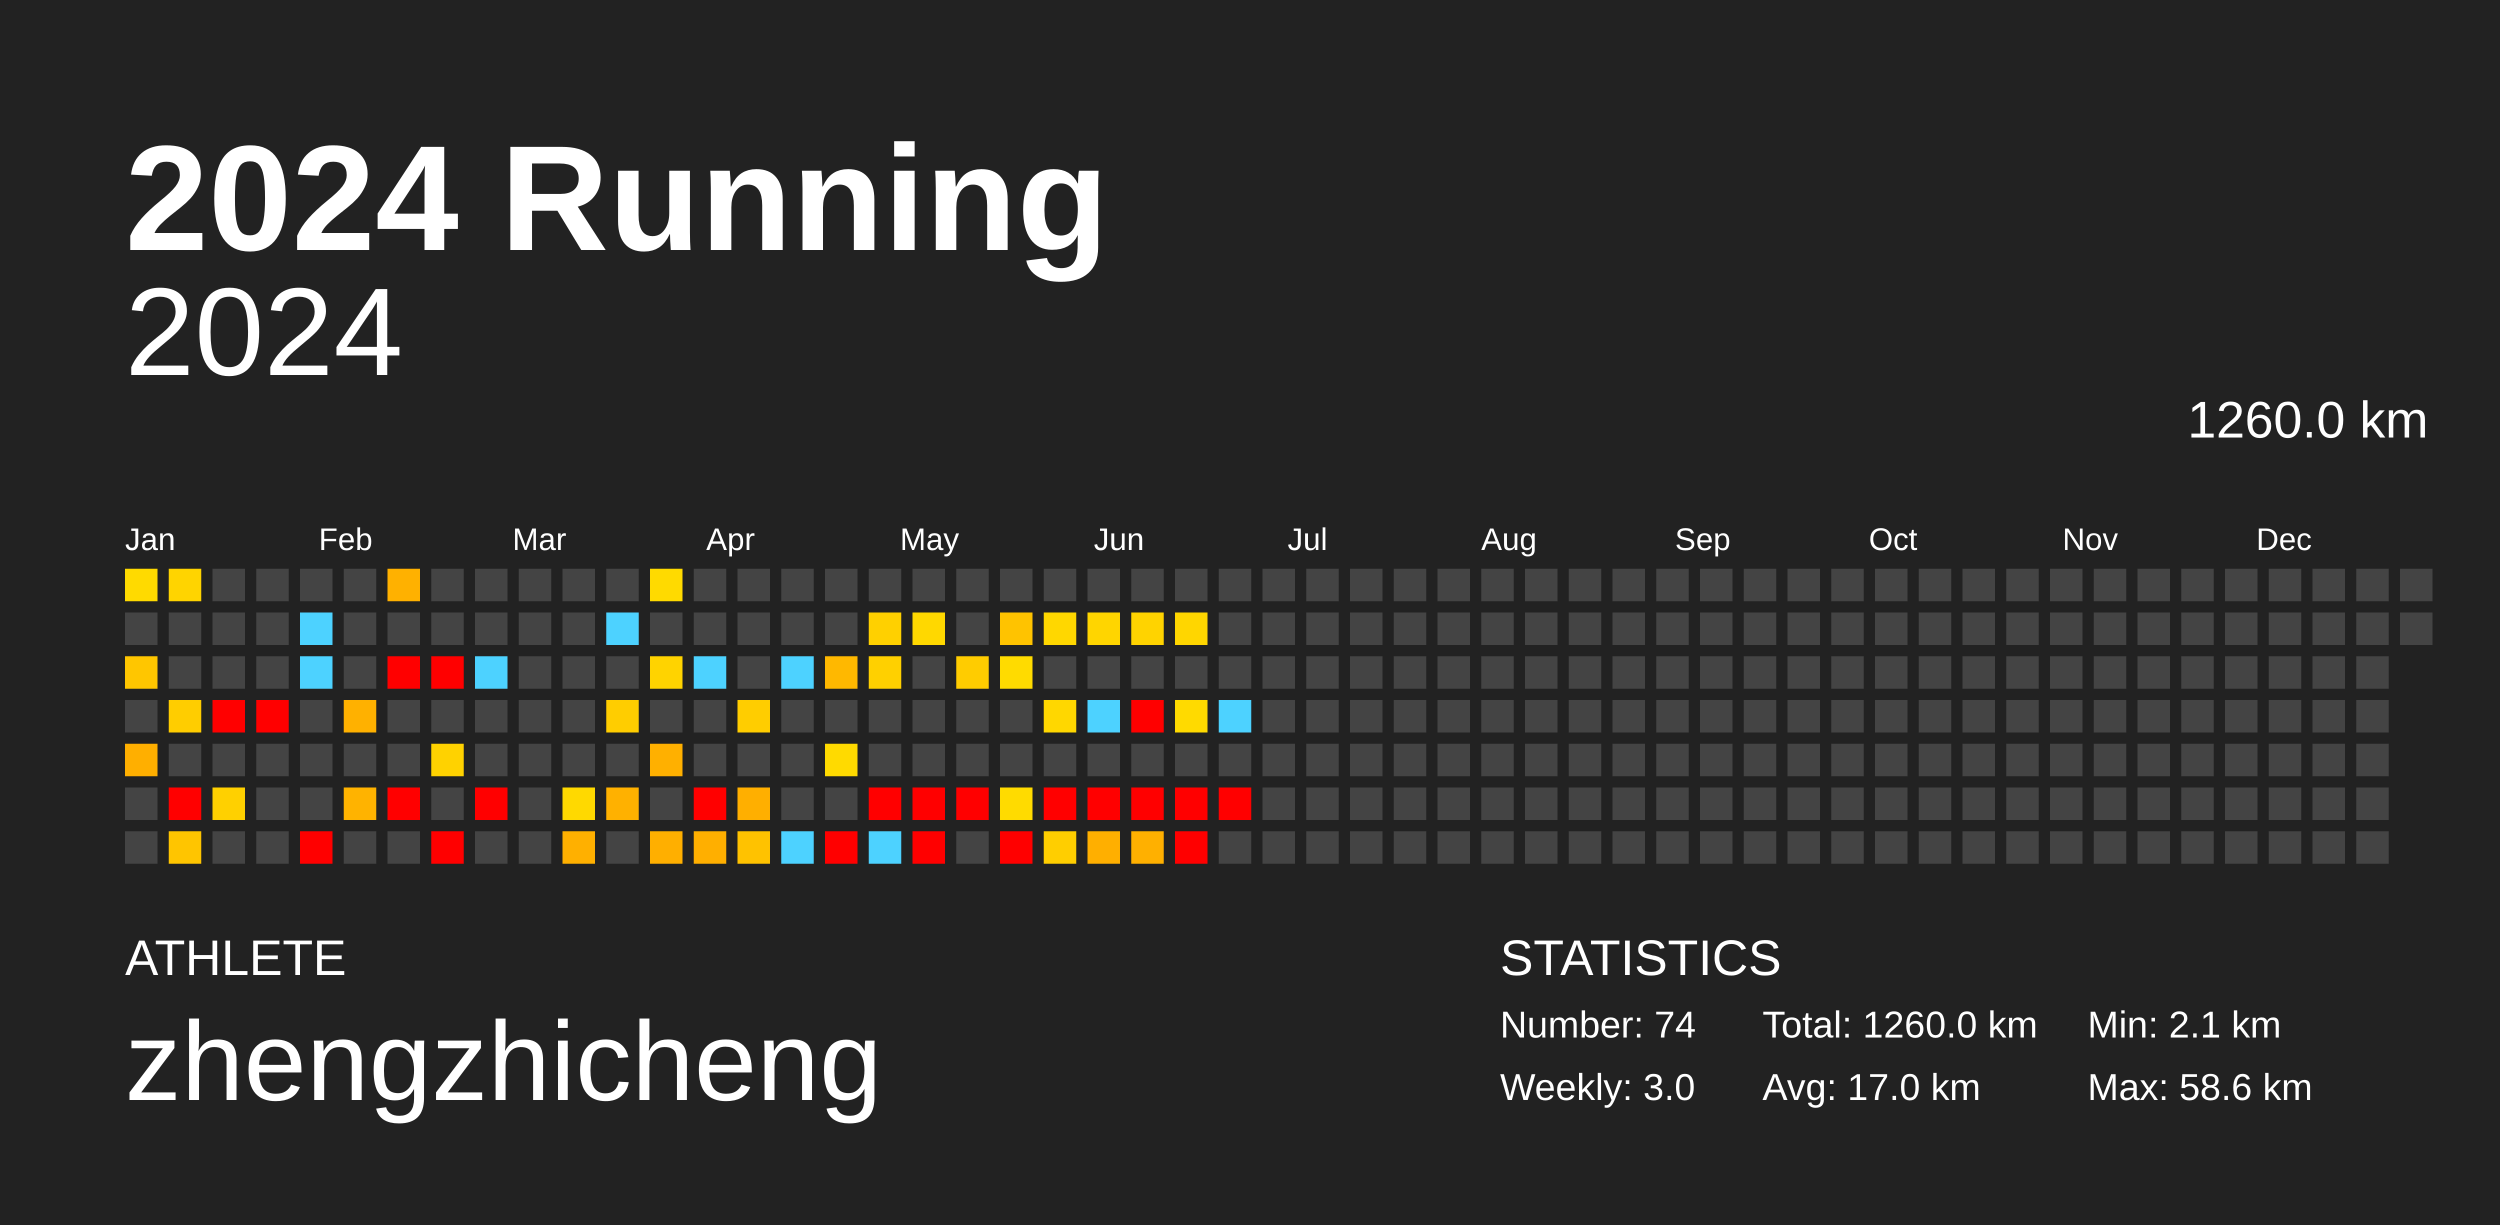
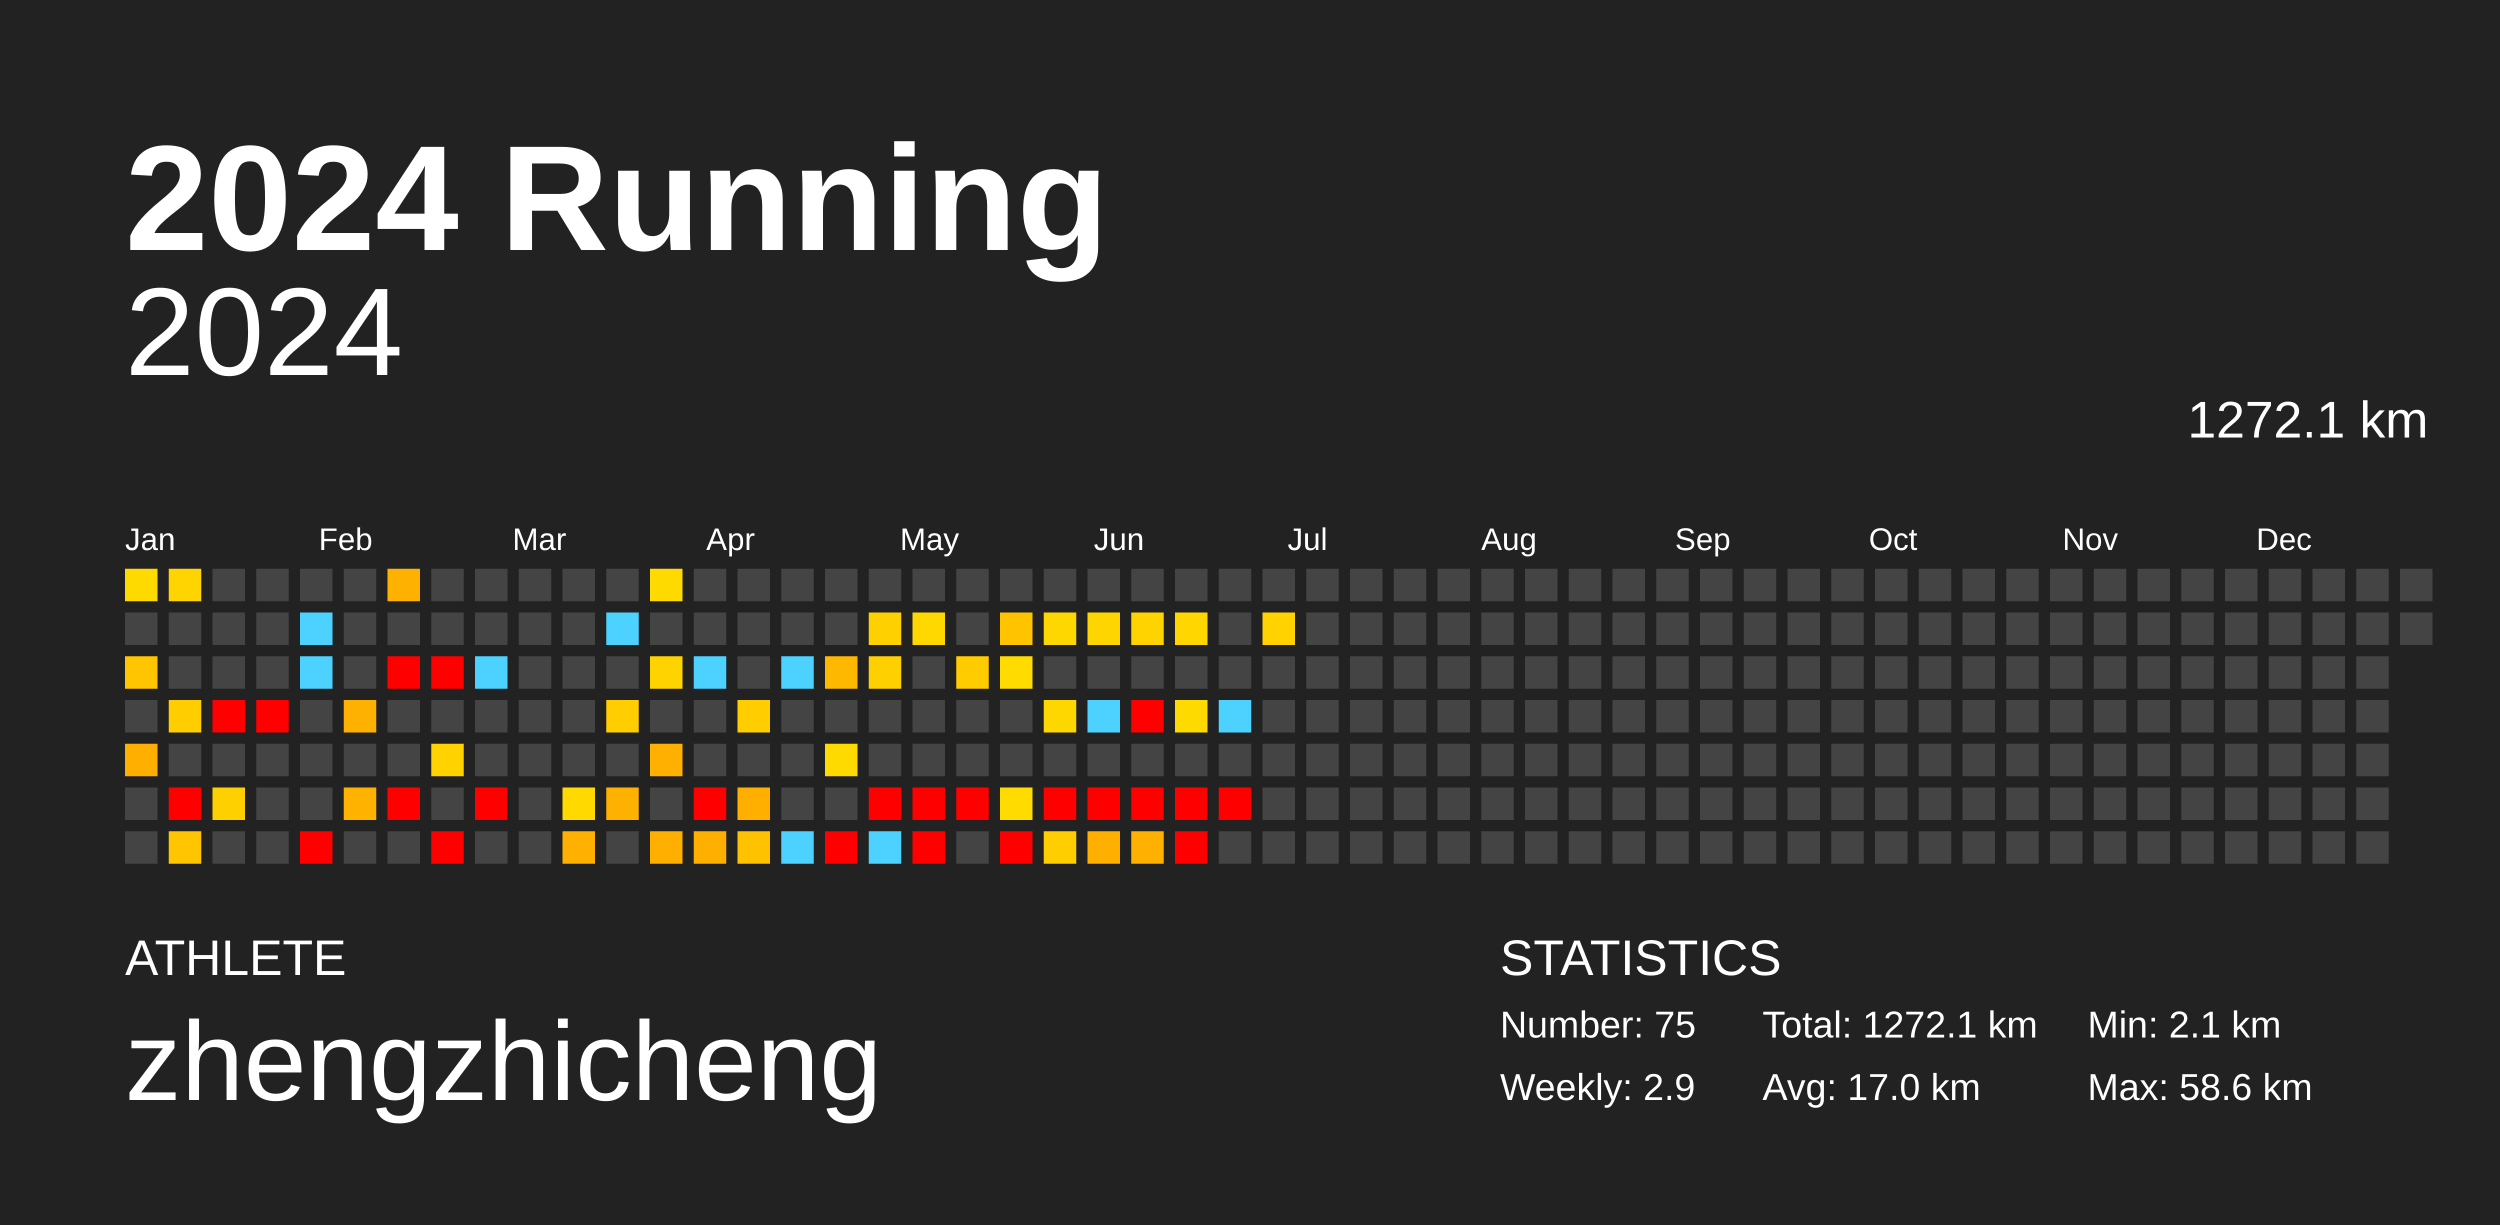
<svg xmlns="http://www.w3.org/2000/svg" baseProfile="full" height="98mm" version="1.1" viewBox="0,0,200,98" width="200mm">
  <defs />
  <rect fill="#222222" height="98" width="200" x="0" y="0" />
  <text fill="#FFFFFF" style="font-size:12px; font-family:Arial; font-weight:bold;" x="10" y="20">2024 Running</text>
  <text fill="#FFFFFF" style="font-size:4px; font-family:Arial" x="10" y="78">ATHLETE</text>
  <text fill="#FFFFFF" style="font-size:9px; font-family:Arial" x="10" y="88">zhengzhicheng</text>
  <text fill="#FFFFFF" style="font-size:4px; font-family:Arial" x="120" y="78">STATISTICS</text>
-   <text fill="#FFFFFF" style="font-size:3px; font-family:Arial" x="120" y="83">Number: 74</text>
-   <text fill="#FFFFFF" style="font-size:3px; font-family:Arial" x="120" y="88">Weekly: 3.0</text>
-   <text fill="#FFFFFF" style="font-size:3px; font-family:Arial" x="141" y="83">Total: 1260.0 km</text>
+   <text fill="#FFFFFF" style="font-size:3px; font-family:Arial" x="120" y="83">Number: 75</text>
+   <text fill="#FFFFFF" style="font-size:3px; font-family:Arial" x="120" y="88">Weekly: 2.9</text>
+   <text fill="#FFFFFF" style="font-size:3px; font-family:Arial" x="141" y="83">Total: 1272.1 km</text>
  <text fill="#FFFFFF" style="font-size:3px; font-family:Arial" x="141" y="88">Avg: 17.0 km</text>
  <text fill="#FFFFFF" style="font-size:3px; font-family:Arial" x="167" y="83">Min: 2.1 km</text>
  <text fill="#FFFFFF" style="font-size:3px; font-family:Arial" x="167" y="88">Max: 58.6 km</text>
  <text alignment-baseline="hanging" fill="#FFFFFF" style="font-size:10.0px; font-family:Arial;" x="10" y="30">2024</text>
-   <text alignment-baseline="hanging" fill="#FFFFFF" style="font-size:4.125px; font-family:Arial;" x="175" y="35">1260.0 km</text>
+   <text alignment-baseline="hanging" fill="#FFFFFF" style="font-size:4.125px; font-family:Arial;" x="175" y="35">1272.1 km</text>
  <text fill="#FFFFFF" style="font-size:2.5px; font-family:Arial" x="10.0" y="44">Jan</text>
  <text fill="#FFFFFF" style="font-size:2.5px; font-family:Arial" x="25.5" y="44">Feb</text>
  <text fill="#FFFFFF" style="font-size:2.5px; font-family:Arial" x="41.0" y="44">Mar</text>
  <text fill="#FFFFFF" style="font-size:2.5px; font-family:Arial" x="56.5" y="44">Apr</text>
  <text fill="#FFFFFF" style="font-size:2.5px; font-family:Arial" x="72.0" y="44">May</text>
  <text fill="#FFFFFF" style="font-size:2.5px; font-family:Arial" x="87.5" y="44">Jun</text>
  <text fill="#FFFFFF" style="font-size:2.5px; font-family:Arial" x="103.0" y="44">Jul</text>
  <text fill="#FFFFFF" style="font-size:2.5px; font-family:Arial" x="118.5" y="44">Aug</text>
  <text fill="#FFFFFF" style="font-size:2.5px; font-family:Arial" x="134.0" y="44">Sep</text>
  <text fill="#FFFFFF" style="font-size:2.5px; font-family:Arial" x="149.5" y="44">Oct</text>
  <text fill="#FFFFFF" style="font-size:2.5px; font-family:Arial" x="165.0" y="44">Nov</text>
  <text fill="#FFFFFF" style="font-size:2.5px; font-family:Arial" x="180.5" y="44">Dec</text>
  <rect fill="#ffda00" height="2.6" width="2.6" x="10.0" y="45.5" />
  <rect fill="#444444" height="2.6" width="2.6" x="10.0" y="49.0" />
  <rect fill="#ffc600" height="2.6" width="2.6" x="10.0" y="52.5" />
  <rect fill="#444444" height="2.6" width="2.6" x="10.0" y="56.0" />
  <rect fill="#ffaf00" height="2.6" width="2.6" x="10.0" y="59.5" />
  <rect fill="#444444" height="2.6" width="2.6" x="10.0" y="63.0" />
  <rect fill="#444444" height="2.6" width="2.6" x="10.0" y="66.5" />
  <rect fill="#ffd400" height="2.6" width="2.6" x="13.5" y="45.5" />
  <rect fill="#444444" height="2.6" width="2.6" x="13.5" y="49.0" />
  <rect fill="#444444" height="2.6" width="2.6" x="13.5" y="52.5" />
  <rect fill="#ffcd00" height="2.6" width="2.6" x="13.5" y="56.0" />
  <rect fill="#444444" height="2.6" width="2.6" x="13.5" y="59.5" />
  <rect fill="red" height="2.6" width="2.6" x="13.5" y="63.0" />
  <rect fill="#ffc500" height="2.6" width="2.6" x="13.5" y="66.5" />
  <rect fill="#444444" height="2.6" width="2.6" x="17.0" y="45.5" />
  <rect fill="#444444" height="2.6" width="2.6" x="17.0" y="49.0" />
  <rect fill="#444444" height="2.6" width="2.6" x="17.0" y="52.5" />
  <rect fill="red" height="2.6" width="2.6" x="17.0" y="56.0" />
  <rect fill="#444444" height="2.6" width="2.6" x="17.0" y="59.5" />
  <rect fill="#ffd000" height="2.6" width="2.6" x="17.0" y="63.0" />
  <rect fill="#444444" height="2.6" width="2.6" x="17.0" y="66.5" />
  <rect fill="#444444" height="2.6" width="2.6" x="20.5" y="45.5" />
  <rect fill="#444444" height="2.6" width="2.6" x="20.5" y="49.0" />
  <rect fill="#444444" height="2.6" width="2.6" x="20.5" y="52.5" />
  <rect fill="red" height="2.6" width="2.6" x="20.5" y="56.0" />
  <rect fill="#444444" height="2.6" width="2.6" x="20.5" y="59.5" />
  <rect fill="#444444" height="2.6" width="2.6" x="20.5" y="63.0" />
  <rect fill="#444444" height="2.6" width="2.6" x="20.5" y="66.5" />
  <rect fill="#444444" height="2.6" width="2.6" x="24.0" y="45.5" />
  <rect fill="#4dd2ff" height="2.6" width="2.6" x="24.0" y="49.0" />
  <rect fill="#4dd2ff" height="2.6" width="2.6" x="24.0" y="52.5" />
  <rect fill="#444444" height="2.6" width="2.6" x="24.0" y="56.0" />
  <rect fill="#444444" height="2.6" width="2.6" x="24.0" y="59.5" />
  <rect fill="#444444" height="2.6" width="2.6" x="24.0" y="63.0" />
  <rect fill="red" height="2.6" width="2.6" x="24.0" y="66.5" />
  <rect fill="#444444" height="2.6" width="2.6" x="27.5" y="45.5" />
  <rect fill="#444444" height="2.6" width="2.6" x="27.5" y="49.0" />
  <rect fill="#444444" height="2.6" width="2.6" x="27.5" y="52.5" />
  <rect fill="#ffb100" height="2.6" width="2.6" x="27.5" y="56.0" />
  <rect fill="#444444" height="2.6" width="2.6" x="27.5" y="59.5" />
  <rect fill="#ffb300" height="2.6" width="2.6" x="27.5" y="63.0" />
  <rect fill="#444444" height="2.6" width="2.6" x="27.5" y="66.5" />
  <rect fill="#ffb100" height="2.6" width="2.6" x="31.0" y="45.5" />
  <rect fill="#444444" height="2.6" width="2.6" x="31.0" y="49.0" />
  <rect fill="red" height="2.6" width="2.6" x="31.0" y="52.5" />
  <rect fill="#444444" height="2.6" width="2.6" x="31.0" y="56.0" />
  <rect fill="#444444" height="2.6" width="2.6" x="31.0" y="59.5" />
  <rect fill="red" height="2.6" width="2.6" x="31.0" y="63.0" />
  <rect fill="#444444" height="2.6" width="2.6" x="31.0" y="66.5" />
  <rect fill="#444444" height="2.6" width="2.6" x="34.5" y="45.5" />
  <rect fill="#444444" height="2.6" width="2.6" x="34.5" y="49.0" />
  <rect fill="red" height="2.6" width="2.6" x="34.5" y="52.5" />
  <rect fill="#444444" height="2.6" width="2.6" x="34.5" y="56.0" />
  <rect fill="#ffd200" height="2.6" width="2.6" x="34.5" y="59.5" />
  <rect fill="#444444" height="2.6" width="2.6" x="34.5" y="63.0" />
  <rect fill="red" height="2.6" width="2.6" x="34.5" y="66.5" />
  <rect fill="#444444" height="2.6" width="2.6" x="38.0" y="45.5" />
  <rect fill="#444444" height="2.6" width="2.6" x="38.0" y="49.0" />
  <rect fill="#4dd2ff" height="2.6" width="2.6" x="38.0" y="52.5" />
  <rect fill="#444444" height="2.6" width="2.6" x="38.0" y="56.0" />
  <rect fill="#444444" height="2.6" width="2.6" x="38.0" y="59.5" />
  <rect fill="red" height="2.6" width="2.6" x="38.0" y="63.0" />
  <rect fill="#444444" height="2.6" width="2.6" x="38.0" y="66.5" />
  <rect fill="#444444" height="2.6" width="2.6" x="41.5" y="45.5" />
  <rect fill="#444444" height="2.6" width="2.6" x="41.5" y="49.0" />
  <rect fill="#444444" height="2.6" width="2.6" x="41.5" y="52.5" />
  <rect fill="#444444" height="2.6" width="2.6" x="41.5" y="56.0" />
  <rect fill="#444444" height="2.6" width="2.6" x="41.5" y="59.5" />
  <rect fill="#444444" height="2.6" width="2.6" x="41.5" y="63.0" />
  <rect fill="#444444" height="2.6" width="2.6" x="41.5" y="66.5" />
  <rect fill="#444444" height="2.6" width="2.6" x="45.0" y="45.5" />
  <rect fill="#444444" height="2.6" width="2.6" x="45.0" y="49.0" />
  <rect fill="#444444" height="2.6" width="2.6" x="45.0" y="52.5" />
  <rect fill="#444444" height="2.6" width="2.6" x="45.0" y="56.0" />
  <rect fill="#444444" height="2.6" width="2.6" x="45.0" y="59.5" />
  <rect fill="#ffd900" height="2.6" width="2.6" x="45.0" y="63.0" />
  <rect fill="#ffb000" height="2.6" width="2.6" x="45.0" y="66.5" />
  <rect fill="#444444" height="2.6" width="2.6" x="48.5" y="45.5" />
  <rect fill="#4dd2ff" height="2.6" width="2.6" x="48.5" y="49.0" />
  <rect fill="#444444" height="2.6" width="2.6" x="48.5" y="52.5" />
  <rect fill="#ffcd00" height="2.6" width="2.6" x="48.5" y="56.0" />
  <rect fill="#444444" height="2.6" width="2.6" x="48.5" y="59.5" />
  <rect fill="#ffb100" height="2.6" width="2.6" x="48.5" y="63.0" />
  <rect fill="#444444" height="2.6" width="2.6" x="48.5" y="66.5" />
  <rect fill="#ffda00" height="2.6" width="2.6" x="52.0" y="45.5" />
  <rect fill="#444444" height="2.6" width="2.6" x="52.0" y="49.0" />
  <rect fill="#ffd300" height="2.6" width="2.6" x="52.0" y="52.5" />
  <rect fill="#444444" height="2.6" width="2.6" x="52.0" y="56.0" />
  <rect fill="#ffb000" height="2.6" width="2.6" x="52.0" y="59.5" />
  <rect fill="#444444" height="2.6" width="2.6" x="52.0" y="63.0" />
  <rect fill="#ffaf00" height="2.6" width="2.6" x="52.0" y="66.5" />
  <rect fill="#444444" height="2.6" width="2.6" x="55.5" y="45.5" />
  <rect fill="#444444" height="2.6" width="2.6" x="55.5" y="49.0" />
  <rect fill="#4dd2ff" height="2.6" width="2.6" x="55.5" y="52.5" />
  <rect fill="#444444" height="2.6" width="2.6" x="55.5" y="56.0" />
  <rect fill="#444444" height="2.6" width="2.6" x="55.5" y="59.5" />
  <rect fill="red" height="2.6" width="2.6" x="55.5" y="63.0" />
  <rect fill="#ffaf00" height="2.6" width="2.6" x="55.5" y="66.5" />
  <rect fill="#444444" height="2.6" width="2.6" x="59.0" y="45.5" />
  <rect fill="#444444" height="2.6" width="2.6" x="59.0" y="49.0" />
  <rect fill="#444444" height="2.6" width="2.6" x="59.0" y="52.5" />
  <rect fill="#ffcd00" height="2.6" width="2.6" x="59.0" y="56.0" />
  <rect fill="#444444" height="2.6" width="2.6" x="59.0" y="59.5" />
  <rect fill="#ffaf00" height="2.6" width="2.6" x="59.0" y="63.0" />
  <rect fill="#ffc200" height="2.6" width="2.6" x="59.0" y="66.5" />
  <rect fill="#444444" height="2.6" width="2.6" x="62.5" y="45.5" />
  <rect fill="#444444" height="2.6" width="2.6" x="62.5" y="49.0" />
  <rect fill="#4dd2ff" height="2.6" width="2.6" x="62.5" y="52.5" />
  <rect fill="#444444" height="2.6" width="2.6" x="62.5" y="56.0" />
  <rect fill="#444444" height="2.6" width="2.6" x="62.5" y="59.5" />
  <rect fill="#444444" height="2.6" width="2.6" x="62.5" y="63.0" />
  <rect fill="#4dd2ff" height="2.6" width="2.6" x="62.5" y="66.5" />
  <rect fill="#444444" height="2.6" width="2.6" x="66.0" y="45.5" />
  <rect fill="#444444" height="2.6" width="2.6" x="66.0" y="49.0" />
  <rect fill="#ffb800" height="2.6" width="2.6" x="66.0" y="52.5" />
  <rect fill="#444444" height="2.6" width="2.6" x="66.0" y="56.0" />
  <rect fill="#ffda00" height="2.6" width="2.6" x="66.0" y="59.5" />
  <rect fill="#444444" height="2.6" width="2.6" x="66.0" y="63.0" />
  <rect fill="red" height="2.6" width="2.6" x="66.0" y="66.5" />
  <rect fill="#444444" height="2.6" width="2.6" x="69.5" y="45.5" />
  <rect fill="#ffd000" height="2.6" width="2.6" x="69.5" y="49.0" />
  <rect fill="#ffd000" height="2.6" width="2.6" x="69.5" y="52.5" />
  <rect fill="#444444" height="2.6" width="2.6" x="69.5" y="56.0" />
  <rect fill="#444444" height="2.6" width="2.6" x="69.5" y="59.5" />
  <rect fill="red" height="2.6" width="2.6" x="69.5" y="63.0" />
  <rect fill="#4dd2ff" height="2.6" width="2.6" x="69.5" y="66.5" />
  <rect fill="#444444" height="2.6" width="2.6" x="73.0" y="45.5" />
  <rect fill="#ffd800" height="2.6" width="2.6" x="73.0" y="49.0" />
  <rect fill="#444444" height="2.6" width="2.6" x="73.0" y="52.5" />
  <rect fill="#444444" height="2.6" width="2.6" x="73.0" y="56.0" />
  <rect fill="#444444" height="2.6" width="2.6" x="73.0" y="59.5" />
  <rect fill="red" height="2.6" width="2.6" x="73.0" y="63.0" />
  <rect fill="red" height="2.6" width="2.6" x="73.0" y="66.5" />
  <rect fill="#444444" height="2.6" width="2.6" x="76.5" y="45.5" />
  <rect fill="#444444" height="2.6" width="2.6" x="76.5" y="49.0" />
  <rect fill="#ffcc00" height="2.6" width="2.6" x="76.5" y="52.5" />
  <rect fill="#444444" height="2.6" width="2.6" x="76.5" y="56.0" />
  <rect fill="#444444" height="2.6" width="2.6" x="76.5" y="59.5" />
  <rect fill="red" height="2.6" width="2.6" x="76.5" y="63.0" />
  <rect fill="#444444" height="2.6" width="2.6" x="76.5" y="66.5" />
  <rect fill="#444444" height="2.6" width="2.6" x="80.0" y="45.5" />
  <rect fill="#ffc300" height="2.6" width="2.6" x="80.0" y="49.0" />
  <rect fill="#ffdb00" height="2.6" width="2.6" x="80.0" y="52.5" />
  <rect fill="#444444" height="2.6" width="2.6" x="80.0" y="56.0" />
  <rect fill="#444444" height="2.6" width="2.6" x="80.0" y="59.5" />
  <rect fill="#ffdb00" height="2.6" width="2.6" x="80.0" y="63.0" />
  <rect fill="red" height="2.6" width="2.6" x="80.0" y="66.5" />
  <rect fill="#444444" height="2.6" width="2.6" x="83.5" y="45.5" />
  <rect fill="#ffd700" height="2.6" width="2.6" x="83.5" y="49.0" />
  <rect fill="#444444" height="2.6" width="2.6" x="83.5" y="52.5" />
  <rect fill="#ffd700" height="2.6" width="2.6" x="83.5" y="56.0" />
  <rect fill="#444444" height="2.6" width="2.6" x="83.5" y="59.5" />
  <rect fill="red" height="2.6" width="2.6" x="83.5" y="63.0" />
  <rect fill="#ffce00" height="2.6" width="2.6" x="83.5" y="66.5" />
  <rect fill="#444444" height="2.6" width="2.6" x="87.0" y="45.5" />
  <rect fill="#ffd500" height="2.6" width="2.6" x="87.0" y="49.0" />
  <rect fill="#444444" height="2.6" width="2.6" x="87.0" y="52.5" />
  <rect fill="#4dd2ff" height="2.6" width="2.6" x="87.0" y="56.0" />
  <rect fill="#444444" height="2.6" width="2.6" x="87.0" y="59.5" />
  <rect fill="red" height="2.6" width="2.6" x="87.0" y="63.0" />
  <rect fill="#ffaf00" height="2.6" width="2.6" x="87.0" y="66.5" />
  <rect fill="#444444" height="2.6" width="2.6" x="90.5" y="45.5" />
  <rect fill="#ffd300" height="2.6" width="2.6" x="90.5" y="49.0" />
  <rect fill="#444444" height="2.6" width="2.6" x="90.5" y="52.5" />
  <rect fill="red" height="2.6" width="2.6" x="90.5" y="56.0" />
  <rect fill="#444444" height="2.6" width="2.6" x="90.5" y="59.5" />
  <rect fill="red" height="2.6" width="2.6" x="90.5" y="63.0" />
  <rect fill="#ffb000" height="2.6" width="2.6" x="90.5" y="66.5" />
  <rect fill="#444444" height="2.6" width="2.6" x="94.0" y="45.5" />
  <rect fill="#ffd600" height="2.6" width="2.6" x="94.0" y="49.0" />
  <rect fill="#444444" height="2.6" width="2.6" x="94.0" y="52.5" />
  <rect fill="#ffda00" height="2.6" width="2.6" x="94.0" y="56.0" />
  <rect fill="#444444" height="2.6" width="2.6" x="94.0" y="59.5" />
  <rect fill="red" height="2.6" width="2.6" x="94.0" y="63.0" />
  <rect fill="red" height="2.6" width="2.6" x="94.0" y="66.5" />
  <rect fill="#444444" height="2.6" width="2.6" x="97.5" y="45.5" />
  <rect fill="#444444" height="2.6" width="2.6" x="97.5" y="49.0" />
  <rect fill="#444444" height="2.6" width="2.6" x="97.5" y="52.5" />
  <rect fill="#4dd2ff" height="2.6" width="2.6" x="97.5" y="56.0" />
  <rect fill="#444444" height="2.6" width="2.6" x="97.5" y="59.5" />
  <rect fill="red" height="2.6" width="2.6" x="97.5" y="63.0" />
  <rect fill="#444444" height="2.6" width="2.6" x="97.5" y="66.5" />
  <rect fill="#444444" height="2.6" width="2.6" x="101.0" y="45.5" />
-   <rect fill="#444444" height="2.6" width="2.6" x="101.0" y="49.0" />
+   <rect fill="#ffd200" height="2.6" width="2.6" x="101.0" y="49.0" />
  <rect fill="#444444" height="2.6" width="2.6" x="101.0" y="52.5" />
  <rect fill="#444444" height="2.6" width="2.6" x="101.0" y="56.0" />
  <rect fill="#444444" height="2.6" width="2.6" x="101.0" y="59.5" />
  <rect fill="#444444" height="2.6" width="2.6" x="101.0" y="63.0" />
  <rect fill="#444444" height="2.6" width="2.6" x="101.0" y="66.5" />
  <rect fill="#444444" height="2.6" width="2.6" x="104.5" y="45.5" />
  <rect fill="#444444" height="2.6" width="2.6" x="104.5" y="49.0" />
  <rect fill="#444444" height="2.6" width="2.6" x="104.5" y="52.5" />
  <rect fill="#444444" height="2.6" width="2.6" x="104.5" y="56.0" />
  <rect fill="#444444" height="2.6" width="2.6" x="104.5" y="59.5" />
  <rect fill="#444444" height="2.6" width="2.6" x="104.5" y="63.0" />
  <rect fill="#444444" height="2.6" width="2.6" x="104.5" y="66.5" />
  <rect fill="#444444" height="2.6" width="2.6" x="108.0" y="45.5" />
  <rect fill="#444444" height="2.6" width="2.6" x="108.0" y="49.0" />
  <rect fill="#444444" height="2.6" width="2.6" x="108.0" y="52.5" />
  <rect fill="#444444" height="2.6" width="2.6" x="108.0" y="56.0" />
  <rect fill="#444444" height="2.6" width="2.6" x="108.0" y="59.5" />
  <rect fill="#444444" height="2.6" width="2.6" x="108.0" y="63.0" />
  <rect fill="#444444" height="2.6" width="2.6" x="108.0" y="66.5" />
  <rect fill="#444444" height="2.6" width="2.6" x="111.5" y="45.5" />
  <rect fill="#444444" height="2.6" width="2.6" x="111.5" y="49.0" />
  <rect fill="#444444" height="2.6" width="2.6" x="111.5" y="52.5" />
  <rect fill="#444444" height="2.6" width="2.6" x="111.5" y="56.0" />
  <rect fill="#444444" height="2.6" width="2.6" x="111.5" y="59.5" />
  <rect fill="#444444" height="2.6" width="2.6" x="111.5" y="63.0" />
  <rect fill="#444444" height="2.6" width="2.6" x="111.5" y="66.5" />
  <rect fill="#444444" height="2.6" width="2.6" x="115.0" y="45.5" />
  <rect fill="#444444" height="2.6" width="2.6" x="115.0" y="49.0" />
  <rect fill="#444444" height="2.6" width="2.6" x="115.0" y="52.5" />
  <rect fill="#444444" height="2.6" width="2.6" x="115.0" y="56.0" />
  <rect fill="#444444" height="2.6" width="2.6" x="115.0" y="59.5" />
  <rect fill="#444444" height="2.6" width="2.6" x="115.0" y="63.0" />
  <rect fill="#444444" height="2.6" width="2.6" x="115.0" y="66.5" />
  <rect fill="#444444" height="2.6" width="2.6" x="118.5" y="45.5" />
  <rect fill="#444444" height="2.6" width="2.6" x="118.5" y="49.0" />
  <rect fill="#444444" height="2.6" width="2.6" x="118.5" y="52.5" />
  <rect fill="#444444" height="2.6" width="2.6" x="118.5" y="56.0" />
  <rect fill="#444444" height="2.6" width="2.6" x="118.5" y="59.5" />
  <rect fill="#444444" height="2.6" width="2.6" x="118.5" y="63.0" />
  <rect fill="#444444" height="2.6" width="2.6" x="118.5" y="66.5" />
  <rect fill="#444444" height="2.6" width="2.6" x="122.0" y="45.5" />
  <rect fill="#444444" height="2.6" width="2.6" x="122.0" y="49.0" />
  <rect fill="#444444" height="2.6" width="2.6" x="122.0" y="52.5" />
  <rect fill="#444444" height="2.6" width="2.6" x="122.0" y="56.0" />
  <rect fill="#444444" height="2.6" width="2.6" x="122.0" y="59.5" />
  <rect fill="#444444" height="2.6" width="2.6" x="122.0" y="63.0" />
  <rect fill="#444444" height="2.6" width="2.6" x="122.0" y="66.5" />
  <rect fill="#444444" height="2.6" width="2.6" x="125.5" y="45.5" />
  <rect fill="#444444" height="2.6" width="2.6" x="125.5" y="49.0" />
  <rect fill="#444444" height="2.6" width="2.6" x="125.5" y="52.5" />
  <rect fill="#444444" height="2.6" width="2.6" x="125.5" y="56.0" />
  <rect fill="#444444" height="2.6" width="2.6" x="125.5" y="59.5" />
  <rect fill="#444444" height="2.6" width="2.6" x="125.5" y="63.0" />
  <rect fill="#444444" height="2.6" width="2.6" x="125.5" y="66.5" />
  <rect fill="#444444" height="2.6" width="2.6" x="129.0" y="45.5" />
  <rect fill="#444444" height="2.6" width="2.6" x="129.0" y="49.0" />
  <rect fill="#444444" height="2.6" width="2.6" x="129.0" y="52.5" />
  <rect fill="#444444" height="2.6" width="2.6" x="129.0" y="56.0" />
  <rect fill="#444444" height="2.6" width="2.6" x="129.0" y="59.5" />
  <rect fill="#444444" height="2.6" width="2.6" x="129.0" y="63.0" />
  <rect fill="#444444" height="2.6" width="2.6" x="129.0" y="66.5" />
  <rect fill="#444444" height="2.6" width="2.6" x="132.5" y="45.5" />
  <rect fill="#444444" height="2.6" width="2.6" x="132.5" y="49.0" />
  <rect fill="#444444" height="2.6" width="2.6" x="132.5" y="52.5" />
  <rect fill="#444444" height="2.6" width="2.6" x="132.5" y="56.0" />
  <rect fill="#444444" height="2.6" width="2.6" x="132.5" y="59.5" />
  <rect fill="#444444" height="2.6" width="2.6" x="132.5" y="63.0" />
  <rect fill="#444444" height="2.6" width="2.6" x="132.5" y="66.5" />
  <rect fill="#444444" height="2.6" width="2.6" x="136.0" y="45.5" />
  <rect fill="#444444" height="2.6" width="2.6" x="136.0" y="49.0" />
  <rect fill="#444444" height="2.6" width="2.6" x="136.0" y="52.5" />
  <rect fill="#444444" height="2.6" width="2.6" x="136.0" y="56.0" />
  <rect fill="#444444" height="2.6" width="2.6" x="136.0" y="59.5" />
  <rect fill="#444444" height="2.6" width="2.6" x="136.0" y="63.0" />
  <rect fill="#444444" height="2.6" width="2.6" x="136.0" y="66.5" />
  <rect fill="#444444" height="2.6" width="2.6" x="139.5" y="45.5" />
  <rect fill="#444444" height="2.6" width="2.6" x="139.5" y="49.0" />
  <rect fill="#444444" height="2.6" width="2.6" x="139.5" y="52.5" />
  <rect fill="#444444" height="2.6" width="2.6" x="139.5" y="56.0" />
  <rect fill="#444444" height="2.6" width="2.6" x="139.5" y="59.5" />
  <rect fill="#444444" height="2.6" width="2.6" x="139.5" y="63.0" />
  <rect fill="#444444" height="2.6" width="2.6" x="139.5" y="66.5" />
  <rect fill="#444444" height="2.6" width="2.6" x="143.0" y="45.5" />
  <rect fill="#444444" height="2.6" width="2.6" x="143.0" y="49.0" />
  <rect fill="#444444" height="2.6" width="2.6" x="143.0" y="52.5" />
  <rect fill="#444444" height="2.6" width="2.6" x="143.0" y="56.0" />
  <rect fill="#444444" height="2.6" width="2.6" x="143.0" y="59.5" />
  <rect fill="#444444" height="2.6" width="2.6" x="143.0" y="63.0" />
  <rect fill="#444444" height="2.6" width="2.6" x="143.0" y="66.5" />
  <rect fill="#444444" height="2.6" width="2.6" x="146.5" y="45.5" />
  <rect fill="#444444" height="2.6" width="2.6" x="146.5" y="49.0" />
  <rect fill="#444444" height="2.6" width="2.6" x="146.5" y="52.5" />
  <rect fill="#444444" height="2.6" width="2.6" x="146.5" y="56.0" />
  <rect fill="#444444" height="2.6" width="2.6" x="146.5" y="59.5" />
  <rect fill="#444444" height="2.6" width="2.6" x="146.5" y="63.0" />
  <rect fill="#444444" height="2.6" width="2.6" x="146.5" y="66.5" />
  <rect fill="#444444" height="2.6" width="2.6" x="150.0" y="45.5" />
  <rect fill="#444444" height="2.6" width="2.6" x="150.0" y="49.0" />
  <rect fill="#444444" height="2.6" width="2.6" x="150.0" y="52.5" />
  <rect fill="#444444" height="2.6" width="2.6" x="150.0" y="56.0" />
  <rect fill="#444444" height="2.6" width="2.6" x="150.0" y="59.5" />
  <rect fill="#444444" height="2.6" width="2.6" x="150.0" y="63.0" />
  <rect fill="#444444" height="2.6" width="2.6" x="150.0" y="66.5" />
  <rect fill="#444444" height="2.6" width="2.6" x="153.5" y="45.5" />
  <rect fill="#444444" height="2.6" width="2.6" x="153.5" y="49.0" />
  <rect fill="#444444" height="2.6" width="2.6" x="153.5" y="52.5" />
  <rect fill="#444444" height="2.6" width="2.6" x="153.5" y="56.0" />
  <rect fill="#444444" height="2.6" width="2.6" x="153.5" y="59.5" />
  <rect fill="#444444" height="2.6" width="2.6" x="153.5" y="63.0" />
  <rect fill="#444444" height="2.6" width="2.6" x="153.5" y="66.5" />
  <rect fill="#444444" height="2.6" width="2.6" x="157.0" y="45.5" />
  <rect fill="#444444" height="2.6" width="2.6" x="157.0" y="49.0" />
  <rect fill="#444444" height="2.6" width="2.6" x="157.0" y="52.5" />
  <rect fill="#444444" height="2.6" width="2.6" x="157.0" y="56.0" />
  <rect fill="#444444" height="2.6" width="2.6" x="157.0" y="59.5" />
  <rect fill="#444444" height="2.6" width="2.6" x="157.0" y="63.0" />
  <rect fill="#444444" height="2.6" width="2.6" x="157.0" y="66.5" />
  <rect fill="#444444" height="2.6" width="2.6" x="160.5" y="45.5" />
  <rect fill="#444444" height="2.6" width="2.6" x="160.5" y="49.0" />
  <rect fill="#444444" height="2.6" width="2.6" x="160.5" y="52.5" />
  <rect fill="#444444" height="2.6" width="2.6" x="160.5" y="56.0" />
  <rect fill="#444444" height="2.6" width="2.6" x="160.5" y="59.5" />
  <rect fill="#444444" height="2.6" width="2.6" x="160.5" y="63.0" />
  <rect fill="#444444" height="2.6" width="2.6" x="160.5" y="66.5" />
  <rect fill="#444444" height="2.6" width="2.6" x="164.0" y="45.5" />
  <rect fill="#444444" height="2.6" width="2.6" x="164.0" y="49.0" />
  <rect fill="#444444" height="2.6" width="2.6" x="164.0" y="52.5" />
  <rect fill="#444444" height="2.6" width="2.6" x="164.0" y="56.0" />
  <rect fill="#444444" height="2.6" width="2.6" x="164.0" y="59.5" />
  <rect fill="#444444" height="2.6" width="2.6" x="164.0" y="63.0" />
  <rect fill="#444444" height="2.6" width="2.6" x="164.0" y="66.5" />
  <rect fill="#444444" height="2.6" width="2.6" x="167.5" y="45.5" />
  <rect fill="#444444" height="2.6" width="2.6" x="167.5" y="49.0" />
  <rect fill="#444444" height="2.6" width="2.6" x="167.5" y="52.5" />
  <rect fill="#444444" height="2.6" width="2.6" x="167.5" y="56.0" />
  <rect fill="#444444" height="2.6" width="2.6" x="167.5" y="59.5" />
  <rect fill="#444444" height="2.6" width="2.6" x="167.5" y="63.0" />
  <rect fill="#444444" height="2.6" width="2.6" x="167.5" y="66.5" />
  <rect fill="#444444" height="2.6" width="2.6" x="171.0" y="45.5" />
  <rect fill="#444444" height="2.6" width="2.6" x="171.0" y="49.0" />
  <rect fill="#444444" height="2.6" width="2.6" x="171.0" y="52.5" />
  <rect fill="#444444" height="2.6" width="2.6" x="171.0" y="56.0" />
  <rect fill="#444444" height="2.6" width="2.6" x="171.0" y="59.5" />
  <rect fill="#444444" height="2.6" width="2.6" x="171.0" y="63.0" />
  <rect fill="#444444" height="2.6" width="2.6" x="171.0" y="66.5" />
  <rect fill="#444444" height="2.6" width="2.6" x="174.5" y="45.5" />
  <rect fill="#444444" height="2.6" width="2.6" x="174.5" y="49.0" />
  <rect fill="#444444" height="2.6" width="2.6" x="174.5" y="52.5" />
  <rect fill="#444444" height="2.6" width="2.6" x="174.5" y="56.0" />
  <rect fill="#444444" height="2.6" width="2.6" x="174.5" y="59.5" />
  <rect fill="#444444" height="2.6" width="2.6" x="174.5" y="63.0" />
  <rect fill="#444444" height="2.6" width="2.6" x="174.5" y="66.5" />
  <rect fill="#444444" height="2.6" width="2.6" x="178.0" y="45.5" />
  <rect fill="#444444" height="2.6" width="2.6" x="178.0" y="49.0" />
  <rect fill="#444444" height="2.6" width="2.6" x="178.0" y="52.5" />
  <rect fill="#444444" height="2.6" width="2.6" x="178.0" y="56.0" />
  <rect fill="#444444" height="2.6" width="2.6" x="178.0" y="59.5" />
  <rect fill="#444444" height="2.6" width="2.6" x="178.0" y="63.0" />
  <rect fill="#444444" height="2.6" width="2.6" x="178.0" y="66.5" />
  <rect fill="#444444" height="2.6" width="2.6" x="181.5" y="45.5" />
  <rect fill="#444444" height="2.6" width="2.6" x="181.5" y="49.0" />
  <rect fill="#444444" height="2.6" width="2.6" x="181.5" y="52.5" />
  <rect fill="#444444" height="2.6" width="2.6" x="181.5" y="56.0" />
  <rect fill="#444444" height="2.6" width="2.6" x="181.5" y="59.5" />
  <rect fill="#444444" height="2.6" width="2.6" x="181.5" y="63.0" />
  <rect fill="#444444" height="2.6" width="2.6" x="181.5" y="66.5" />
  <rect fill="#444444" height="2.6" width="2.6" x="185.0" y="45.5" />
  <rect fill="#444444" height="2.6" width="2.6" x="185.0" y="49.0" />
  <rect fill="#444444" height="2.6" width="2.6" x="185.0" y="52.5" />
  <rect fill="#444444" height="2.6" width="2.6" x="185.0" y="56.0" />
  <rect fill="#444444" height="2.6" width="2.6" x="185.0" y="59.5" />
  <rect fill="#444444" height="2.6" width="2.6" x="185.0" y="63.0" />
  <rect fill="#444444" height="2.6" width="2.6" x="185.0" y="66.5" />
  <rect fill="#444444" height="2.6" width="2.6" x="188.5" y="45.5" />
  <rect fill="#444444" height="2.6" width="2.6" x="188.5" y="49.0" />
  <rect fill="#444444" height="2.6" width="2.6" x="188.5" y="52.5" />
  <rect fill="#444444" height="2.6" width="2.6" x="188.5" y="56.0" />
  <rect fill="#444444" height="2.6" width="2.6" x="188.5" y="59.5" />
  <rect fill="#444444" height="2.6" width="2.6" x="188.5" y="63.0" />
  <rect fill="#444444" height="2.6" width="2.6" x="188.5" y="66.5" />
  <rect fill="#444444" height="2.6" width="2.6" x="192.0" y="45.5" />
  <rect fill="#444444" height="2.6" width="2.6" x="192.0" y="49.0" />
</svg>
